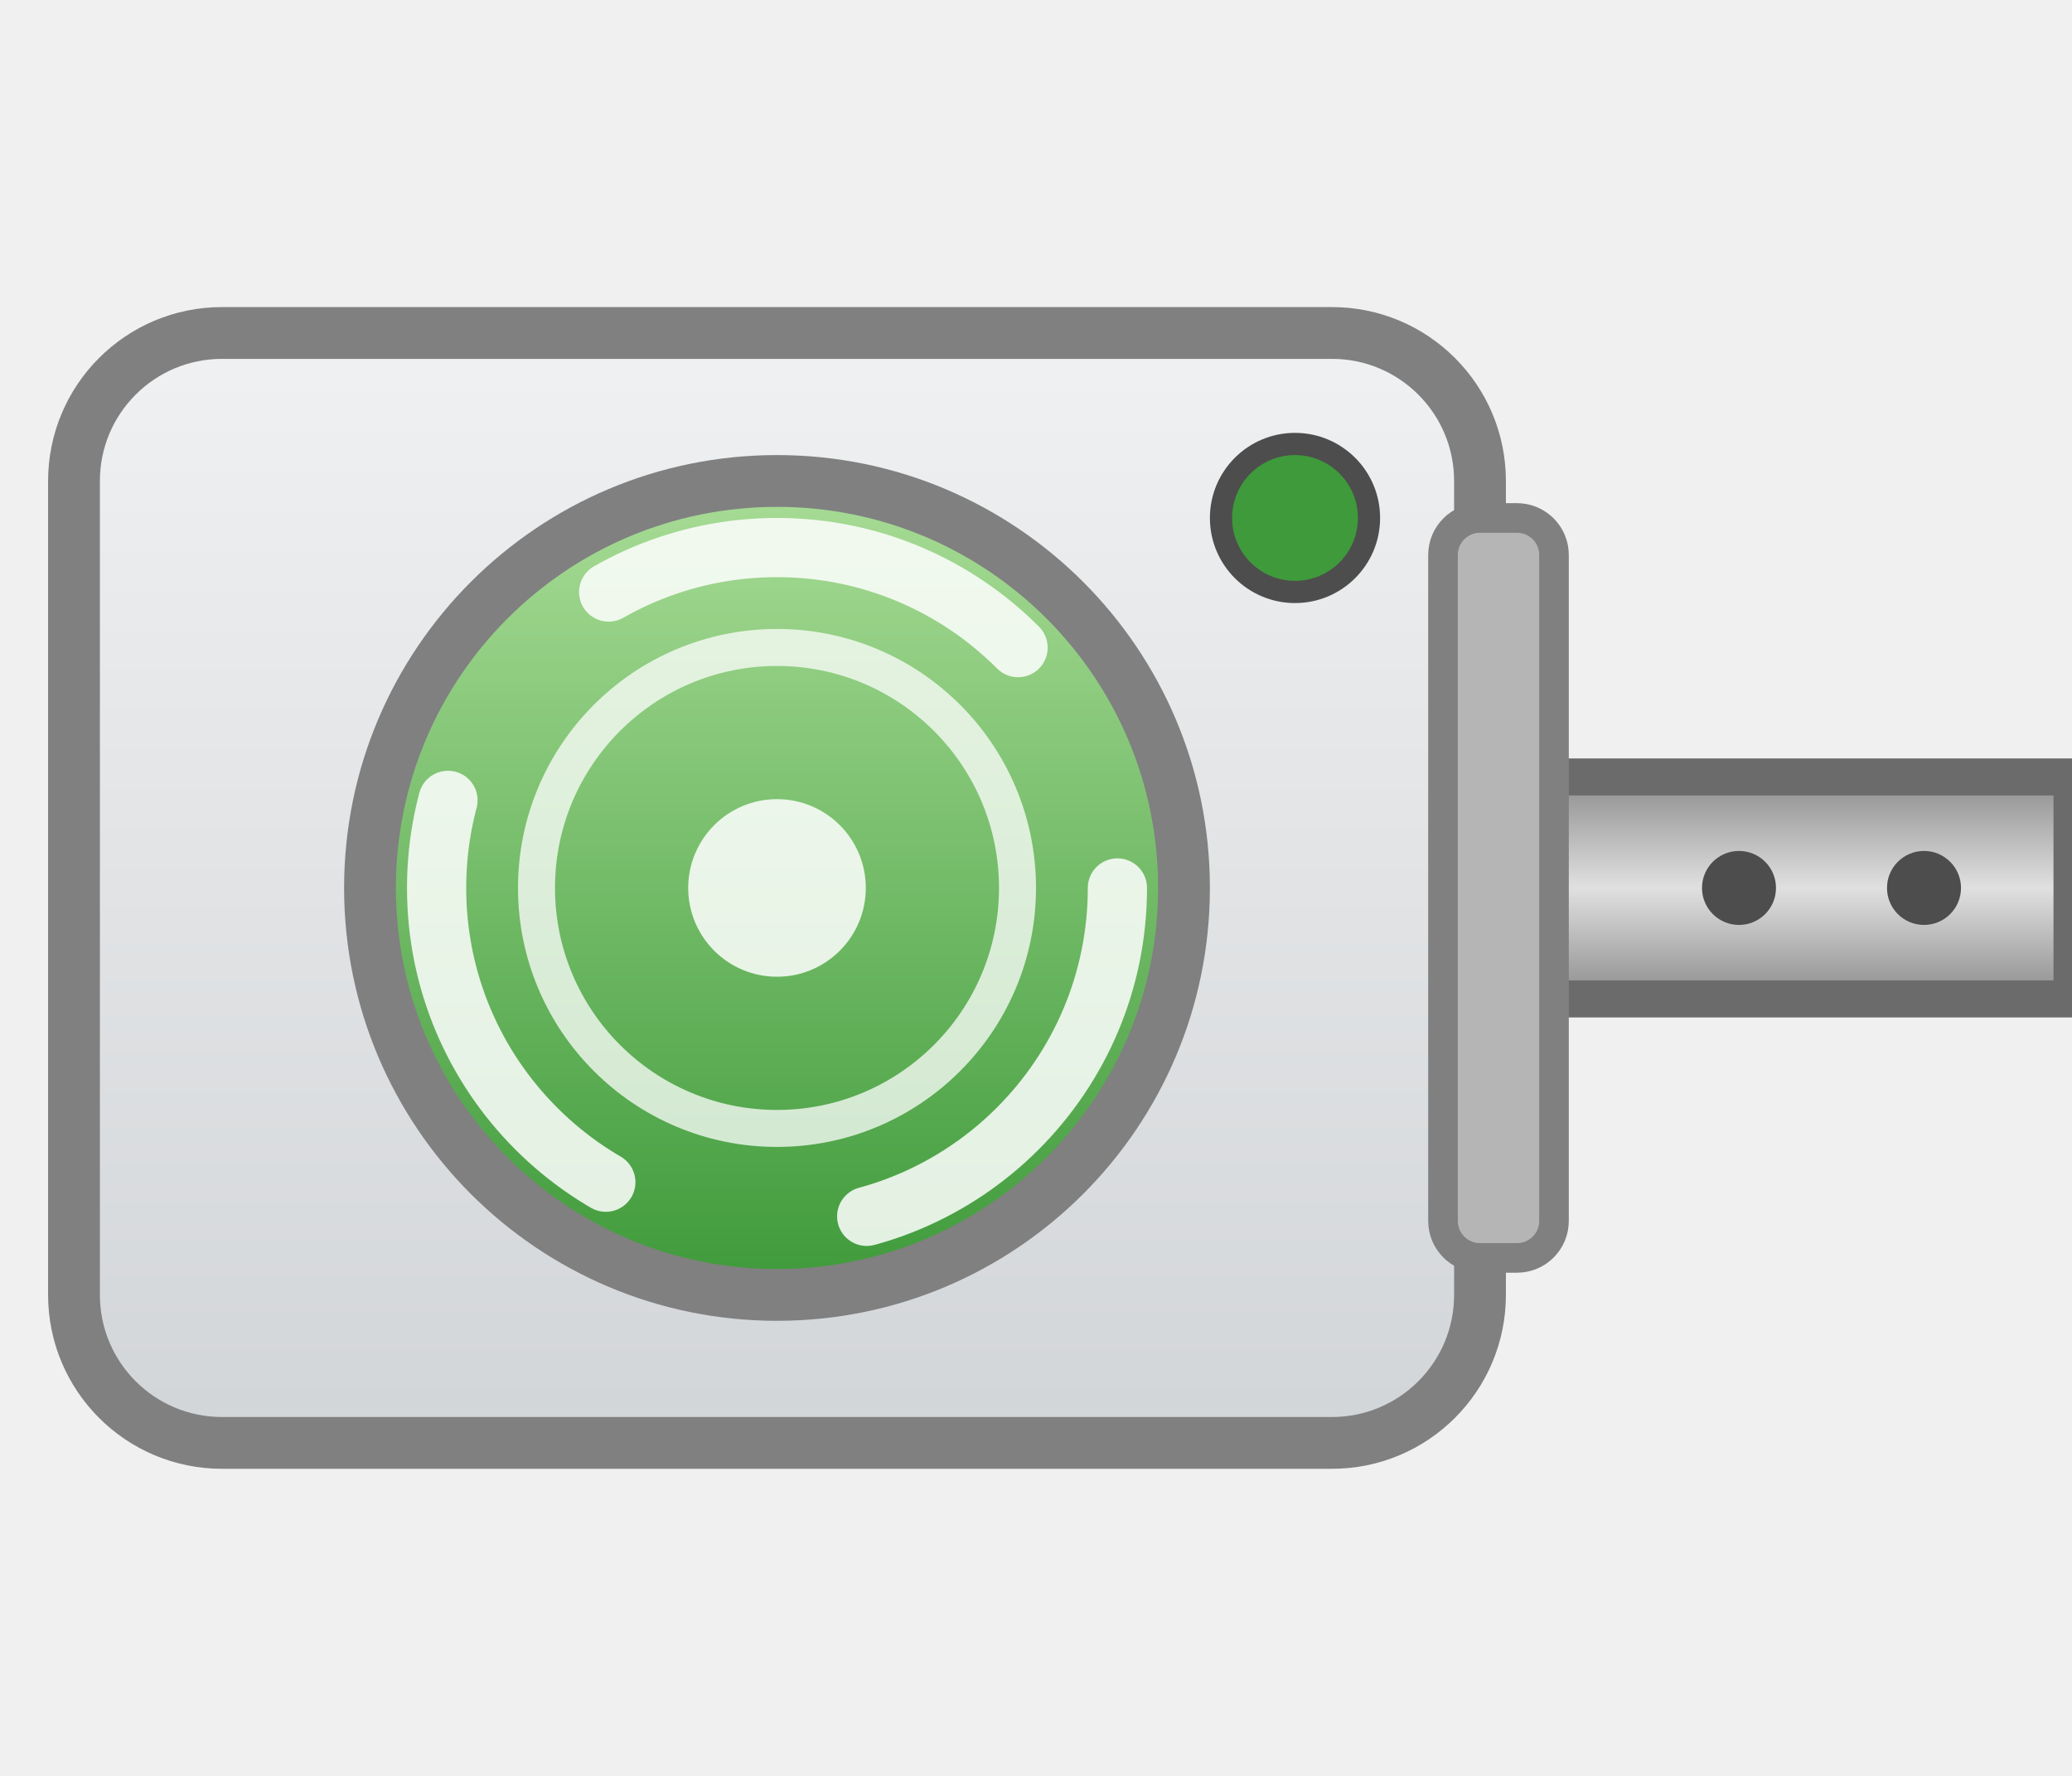
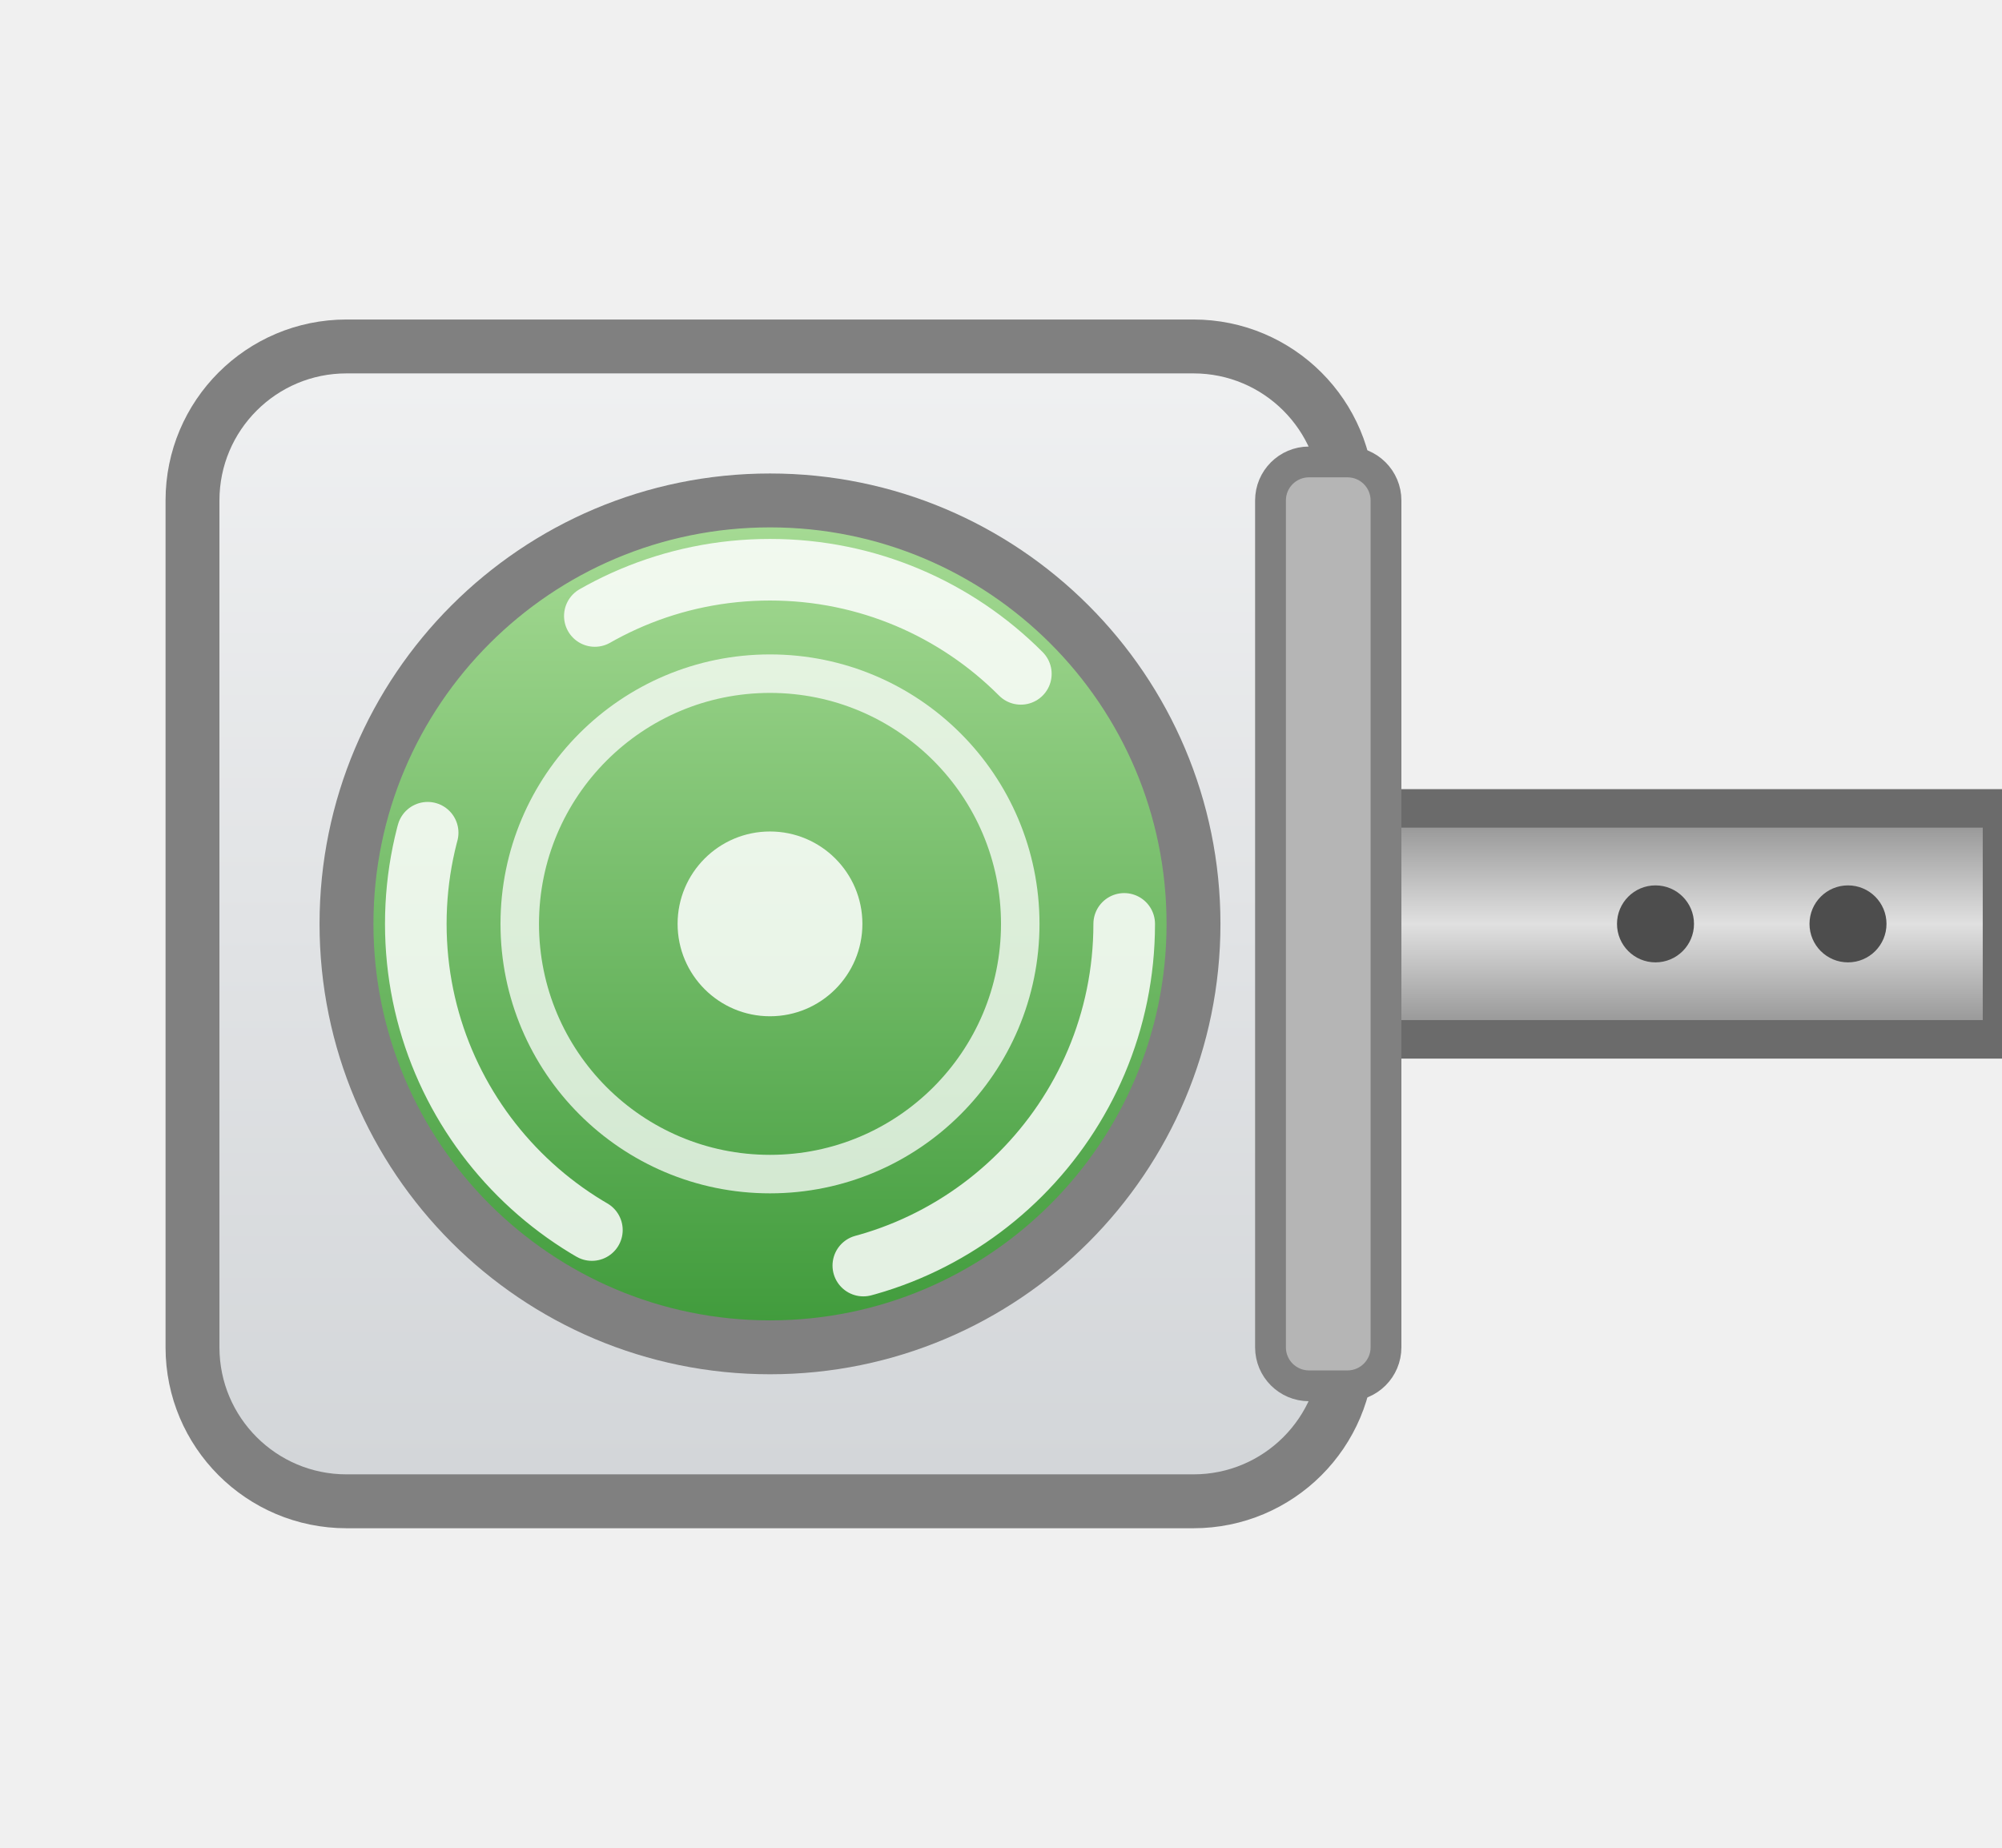
- <svg xmlns="http://www.w3.org/2000/svg" width="56" height="48" viewBox="0 0 56 48" role="img">
+ <svg xmlns="http://www.w3.org/2000/svg" width="52" height="48" viewBox="0 0 52 48" role="img">
  <defs>
    <linearGradient id="gG" x1="0" y1="0" x2="0" y2="1">
      <stop offset="0" stop-color="#F0F1F2" />
      <stop offset="1" stop-color="#D2D5D8" />
    </linearGradient>
    <linearGradient id="gR" x1="0" y1="0" x2="0" y2="1">
      <stop offset="0" stop-color="#8C8C8C" />
      <stop offset="0.5" stop-color="#E0E0E0" />
      <stop offset="1" stop-color="#8C8C8C" />
    </linearGradient>
    <linearGradient id="gK" x1="0" y1="0" x2="0" y2="1">
      <stop offset="0" stop-color="#A8DC96" />
      <stop offset="1" stop-color="#3E9A3A" />
    </linearGradient>
  </defs>
-   <rect x="38" y="21" width="18" height="6" fill="url(#gR)" stroke="#6B6B6B" stroke-width="1" />
+   <rect x="33" y="21" width="19" height="6" fill="url(#gR)" stroke="#6B6B6B" stroke-width="1" />
  <g fill="#4D4D4D">
-     <circle cx="47" cy="24" r="1" />
-     <circle cx="52" cy="24" r="1" />
+     <circle cx="43" cy="24" r="1" />
+     <circle cx="48" cy="24" r="1" />
  </g>
-   <circle cx="54" cy="24" r="1.3" fill="#FFFFFF" opacity="0">
-     <animate attributeName="cx" values="54;40" dur="1.2s" begin="0s" repeatCount="indefinite" />
+   <circle cx="50" cy="24" r="1.3" fill="#FFFFFF" opacity="0">
+     <animate attributeName="cx" values="50;35" dur="1.2s" begin="0s" repeatCount="indefinite" />
    <animate attributeName="opacity" values="0;1;1;0" keyTimes="0;0.15;0.8;1" dur="1.2s" begin="0s" repeatCount="indefinite" />
  </circle>
-   <circle cx="54" cy="24" r="1.3" fill="#FFFFFF" opacity="0">
-     <animate attributeName="cx" values="54;40" dur="1.2s" begin="0.4s" repeatCount="indefinite" />
+   <circle cx="50" cy="24" r="1.3" fill="#FFFFFF" opacity="0">
+     <animate attributeName="cx" values="50;35" dur="1.2s" begin="0.4s" repeatCount="indefinite" />
    <animate attributeName="opacity" values="0;1;1;0" keyTimes="0;0.15;0.8;1" dur="1.2s" begin="0.4s" repeatCount="indefinite" />
  </circle>
-   <circle cx="54" cy="24" r="1.3" fill="#FFFFFF" opacity="0">
-     <animate attributeName="cx" values="54;40" dur="1.2s" begin="0.8s" repeatCount="indefinite" />
+   <circle cx="50" cy="24" r="1.3" fill="#FFFFFF" opacity="0">
+     <animate attributeName="cx" values="50;35" dur="1.2s" begin="0.8s" repeatCount="indefinite" />
    <animate attributeName="opacity" values="0;1;1;0" keyTimes="0;0.15;0.8;1" dur="1.2s" begin="0.8s" repeatCount="indefinite" />
  </circle>
-   <rect x="2" y="9" width="38" height="30" rx="4" fill="url(#gG)" stroke="#808080" stroke-width="1.4" />
-   <rect x="39" y="14" width="3" height="20" rx="1" fill="#B5B5B5" stroke="#808080" stroke-width="0.8" />
-   <circle cx="21" cy="24" r="11" fill="url(#gK)" />
-   <circle cx="21" cy="24" r="11" fill="none" stroke="#808080" stroke-width="1.4" />
-   <circle cx="21" cy="24" r="6.5" fill="none" stroke="#FFFFFF" stroke-opacity="0.75" stroke-width="1" />
-   <circle cx="21" cy="24" r="2.4" fill="#FFFFFF" fill-opacity="0.85" />
-   <circle cx="21" cy="24" r="9.2" fill="none" stroke="#FFFFFF" stroke-opacity="0.85" stroke-width="1.6" stroke-linecap="round" stroke-dasharray="12 7.3">
-     <animateTransform attributeName="transform" type="rotate" from="0 21 24" to="360 21 24" dur="1.6s" repeatCount="indefinite" />
+   <rect x="5" y="9" width="30" height="30" rx="4" fill="url(#gG)" stroke="#808080" stroke-width="1.4" />
+   <rect x="33" y="12" width="3" height="24" rx="1" fill="#B5B5B5" stroke="#808080" stroke-width="0.8" />
+   <circle cx="20" cy="24" r="11" fill="url(#gK)" />
+   <circle cx="20" cy="24" r="11" fill="none" stroke="#808080" stroke-width="1.4" />
+   <circle cx="20" cy="24" r="6.5" fill="none" stroke="#FFFFFF" stroke-opacity="0.75" stroke-width="1" />
+   <circle cx="20" cy="24" r="2.4" fill="#FFFFFF" fill-opacity="0.85" />
+   <circle cx="20" cy="24" r="9.2" fill="none" stroke="#FFFFFF" stroke-opacity="0.85" stroke-width="1.6" stroke-linecap="round" stroke-dasharray="12 7.3">
+     <animateTransform attributeName="transform" type="rotate" from="0 20 24" to="360 20 24" dur="1.6s" repeatCount="indefinite" />
  </circle>
-   <circle cx="35" cy="14" r="2" fill="#3E9A3A" stroke="#4D4D4D" stroke-width="0.6" />
</svg>
